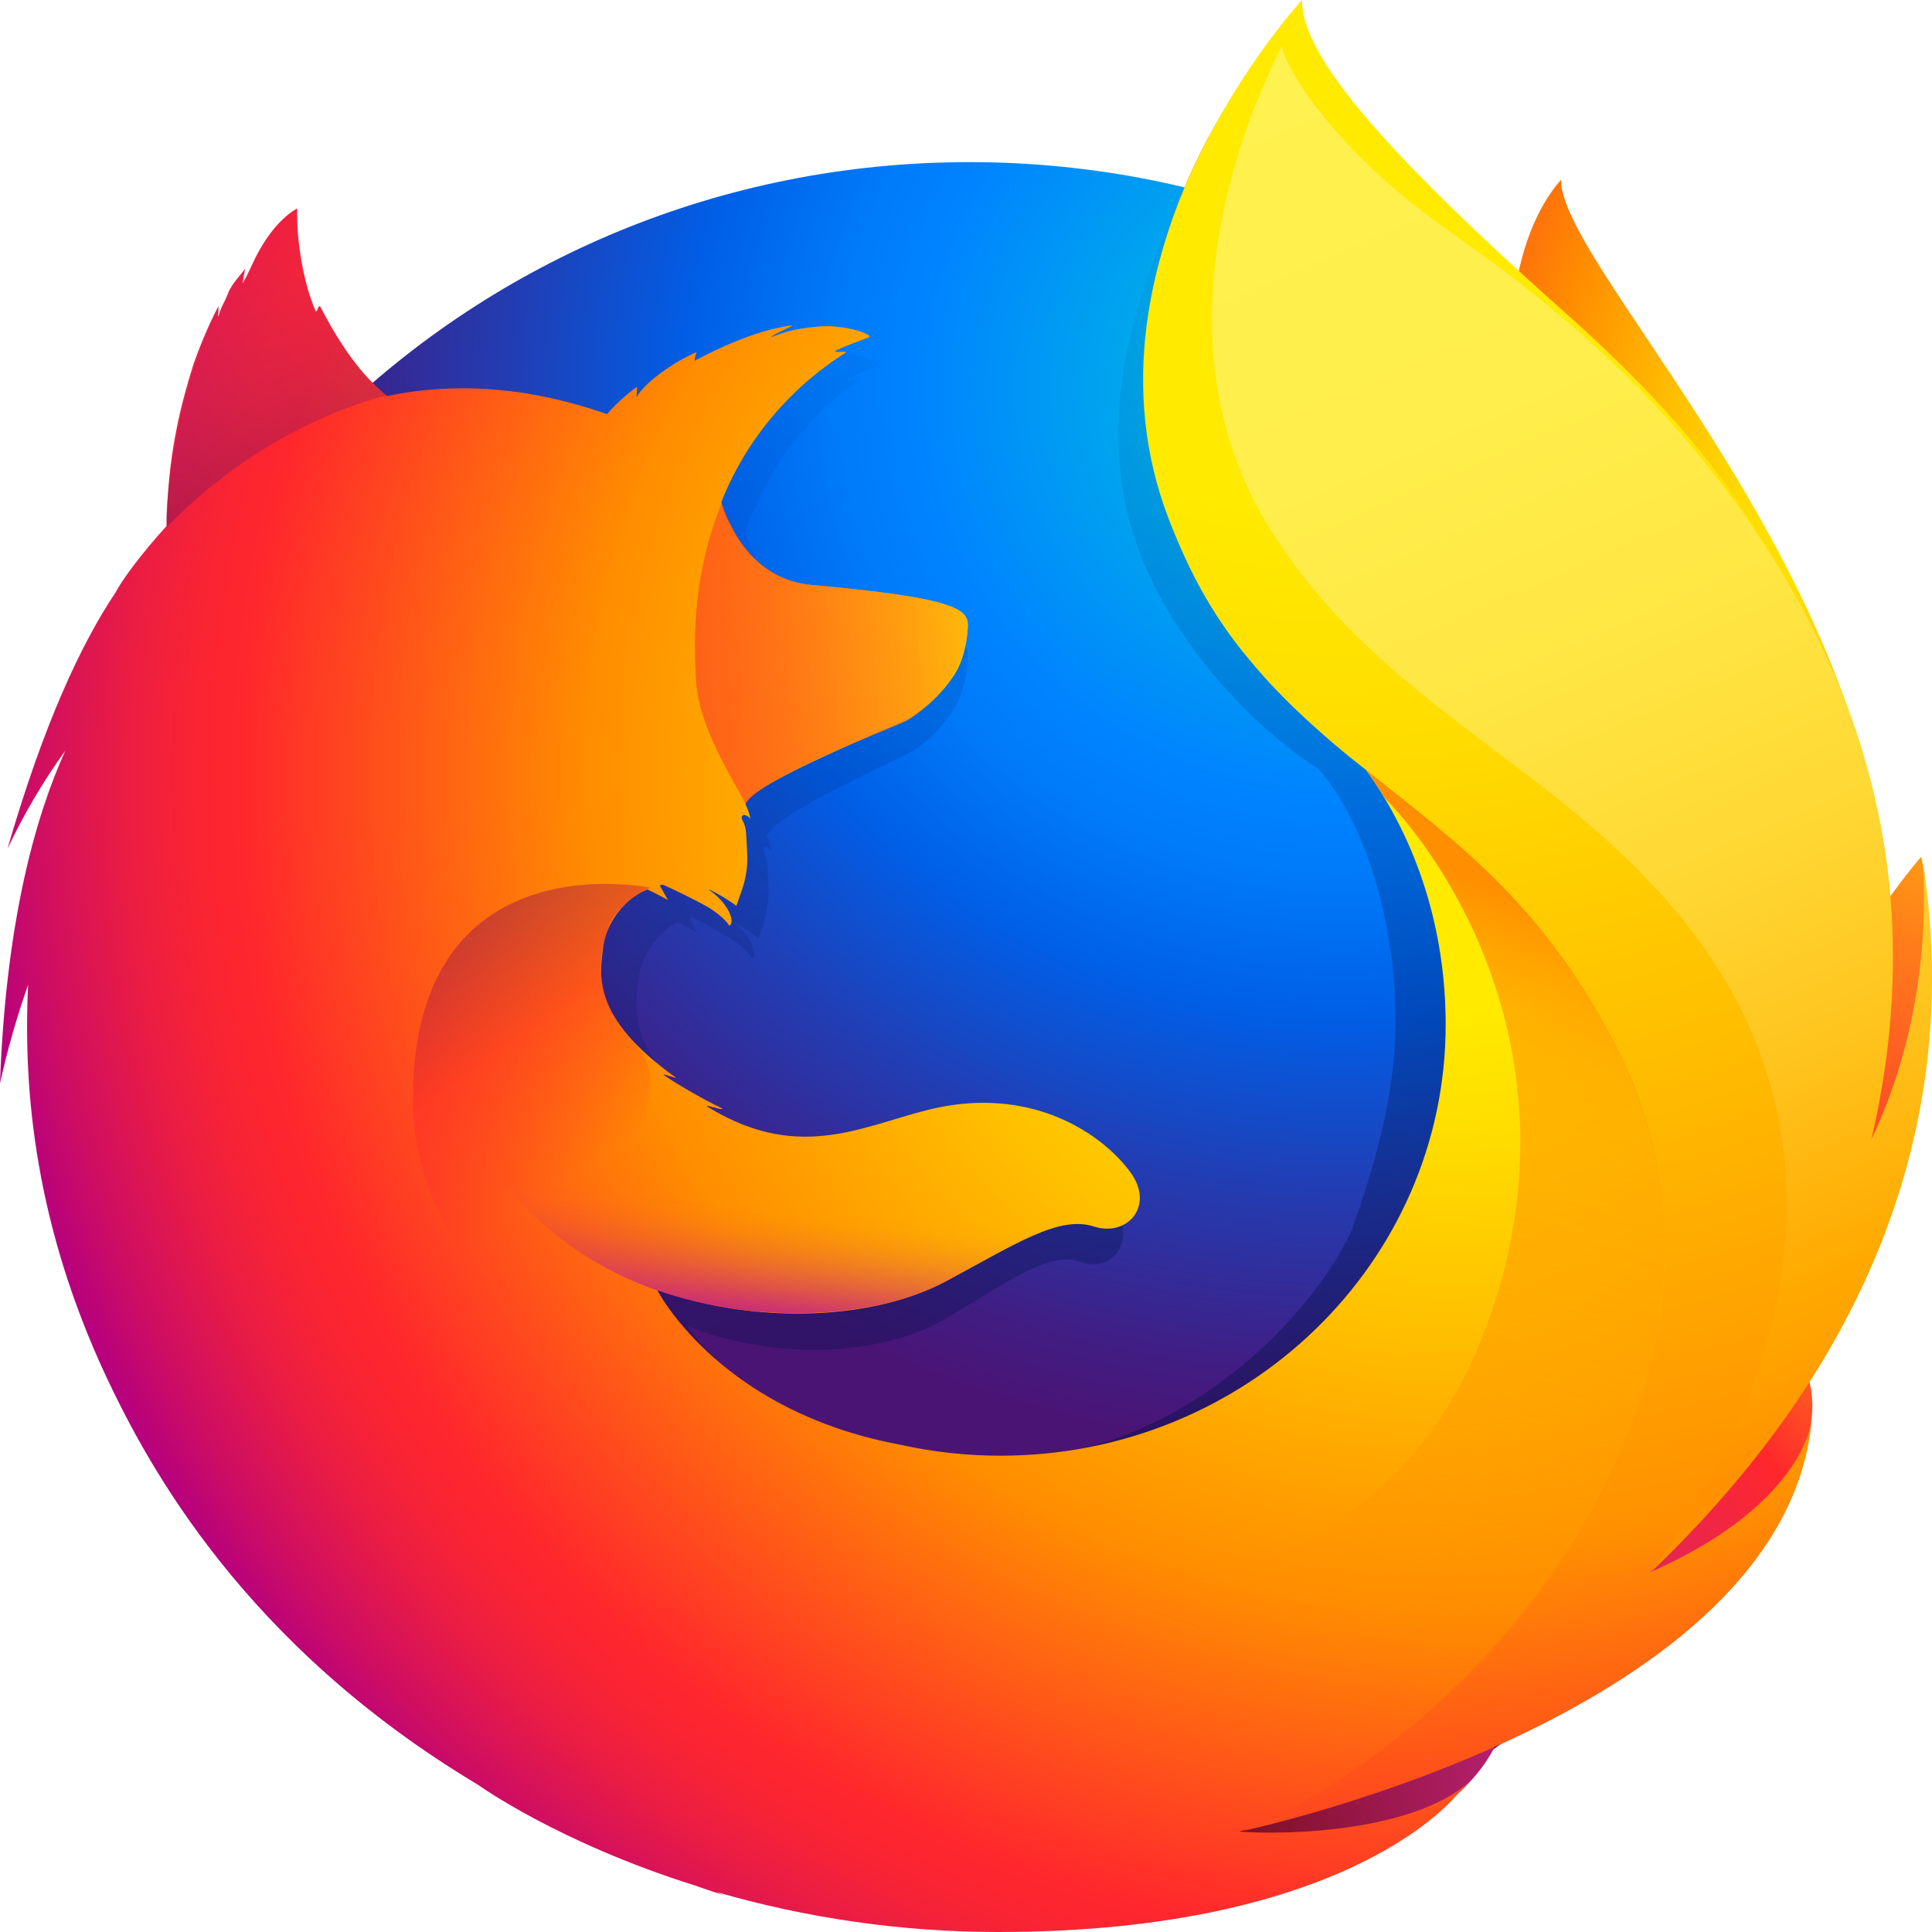
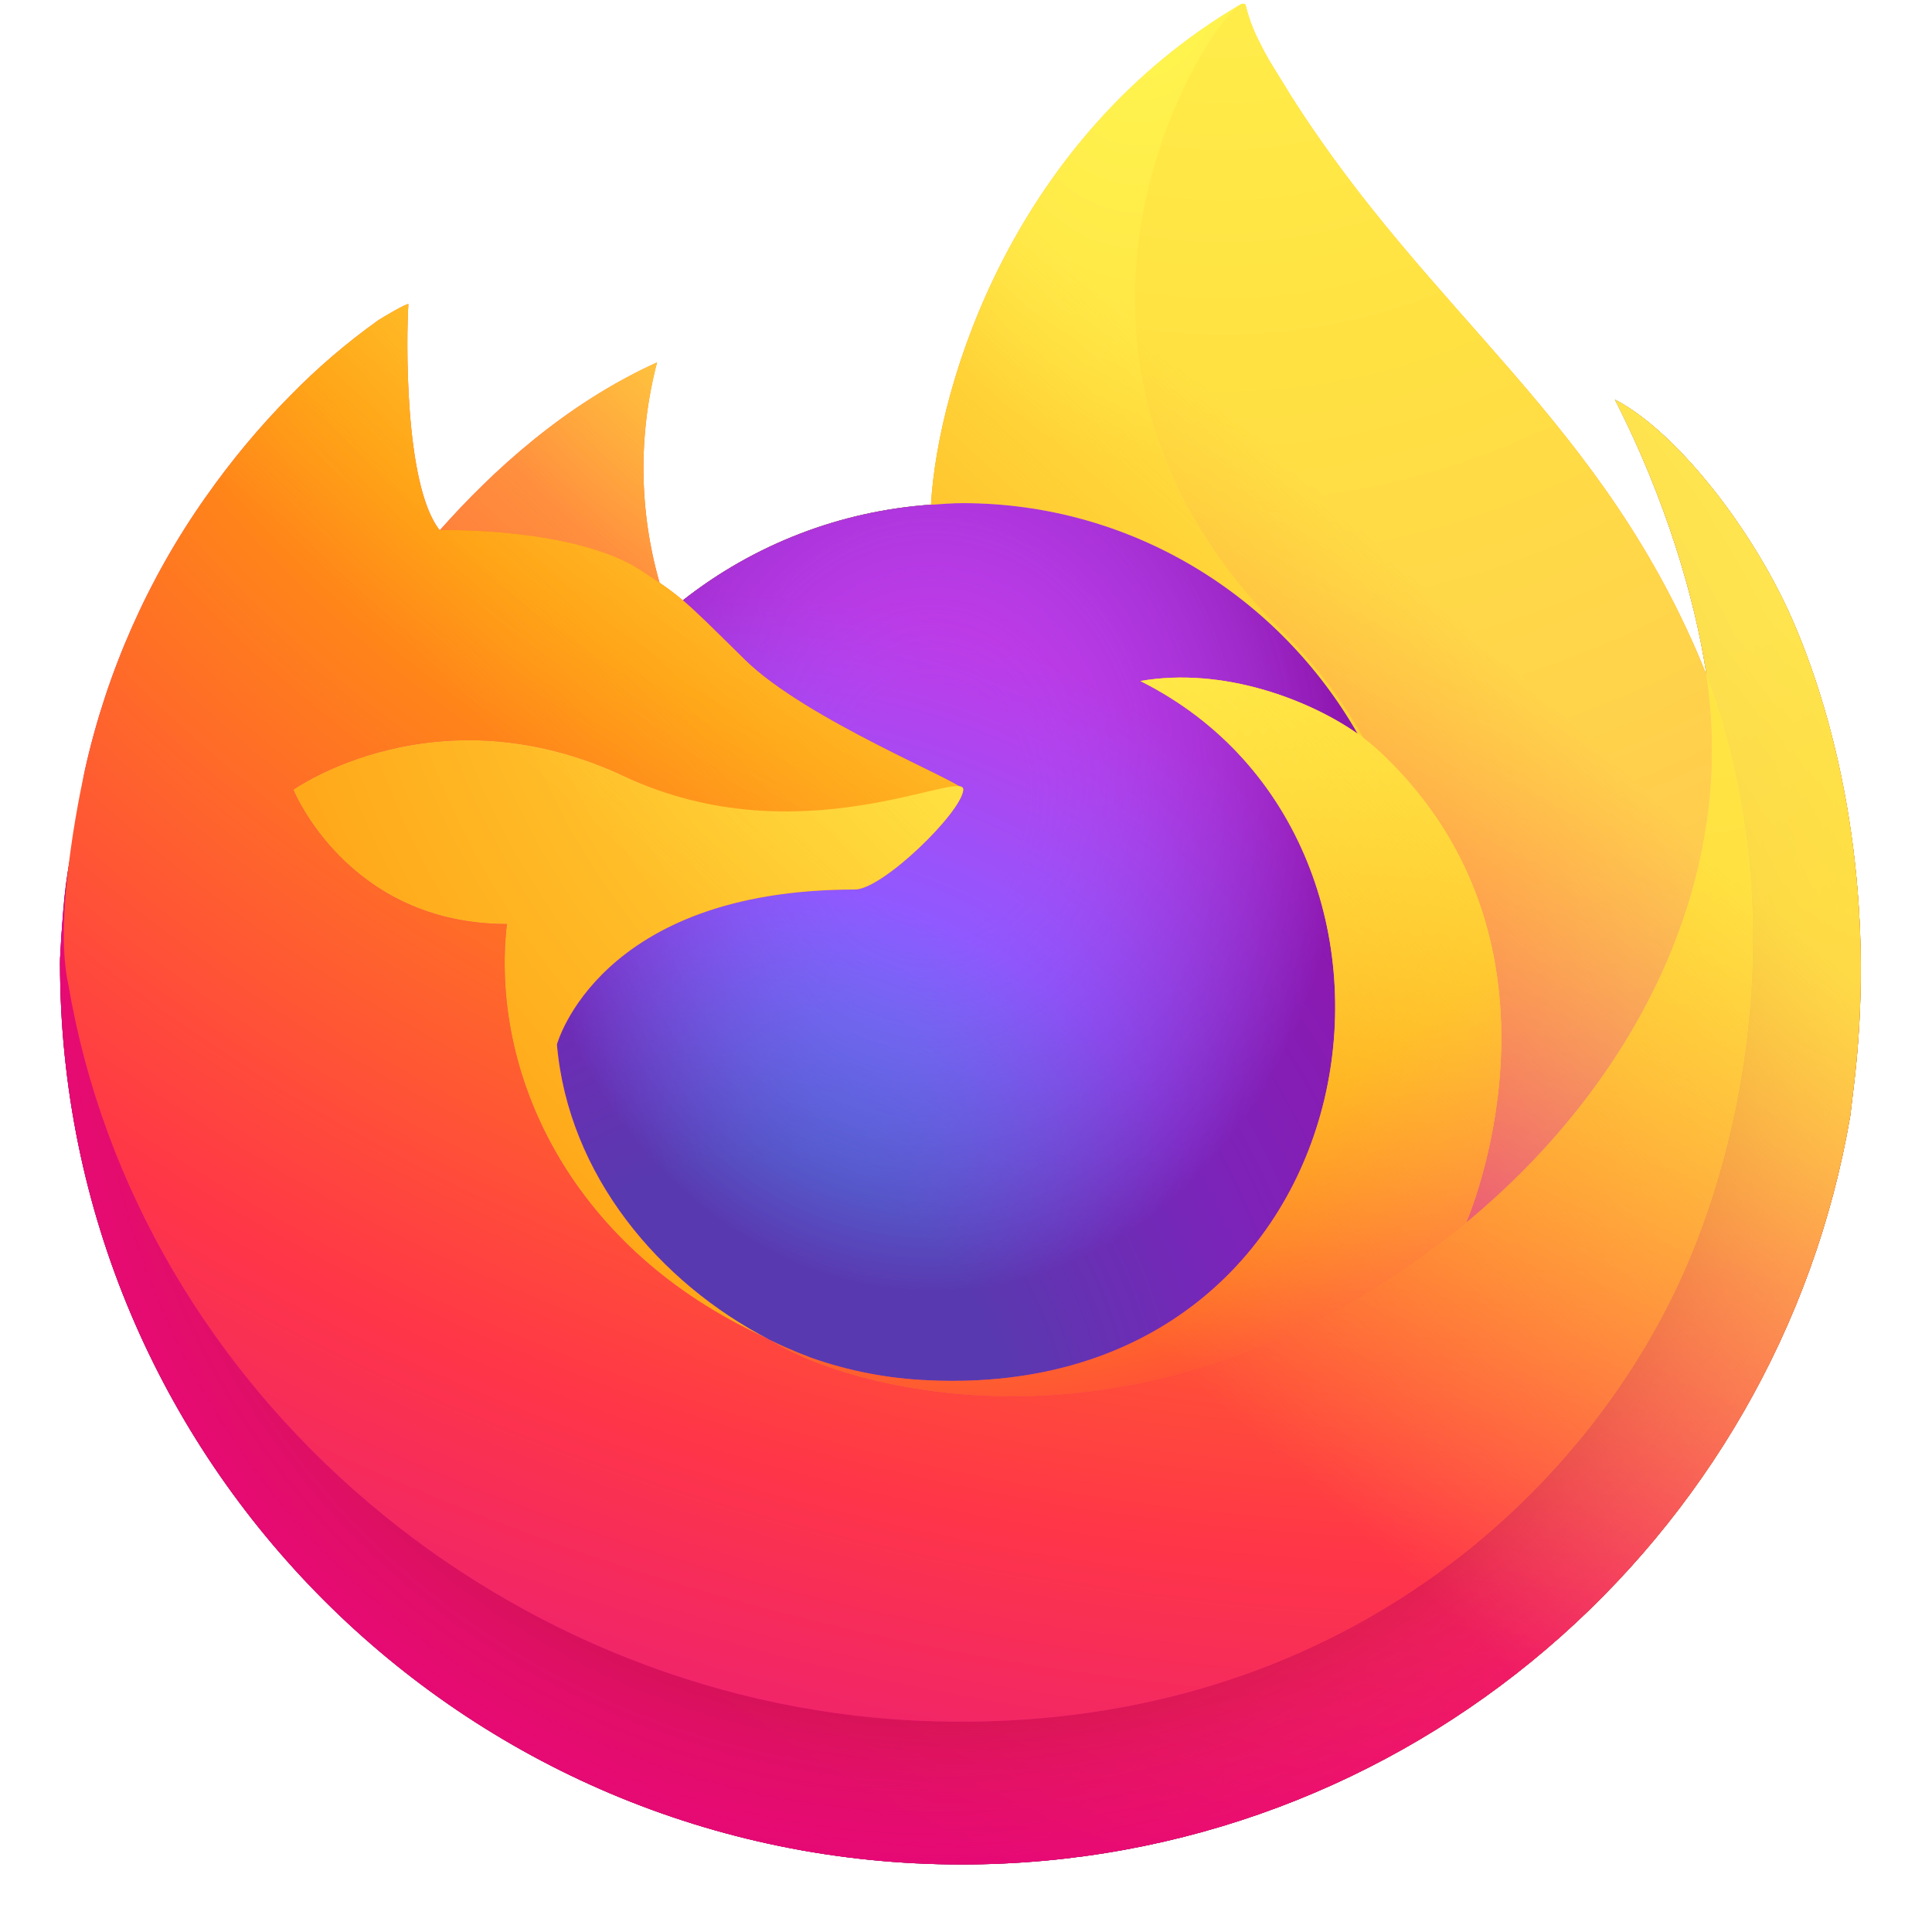
- <svg xmlns="http://www.w3.org/2000/svg" width="36" height="36" viewBox="0 0 36 36" fill="none">
-   <path d="M29.087 3.35C28.183 4.37 27.761 6.666 28.678 8.993C29.595 11.321 31 10.815 31.877 13.189C33.033 16.32 32.495 20.527 32.495 20.527C32.495 20.527 33.885 24.427 34.853 20.285C36.998 12.503 29.087 5.266 29.087 3.35Z" fill="url(#paint0_radial)" />
-   <path d="M18.053 35.657C27.313 35.657 34.815 28.35 34.815 19.339C34.815 10.329 27.313 3.021 18.062 3.021C8.81 3.021 1.309 10.329 1.309 19.339C1.291 28.359 8.801 35.657 18.053 35.657Z" fill="url(#paint1_radial)" />
-   <path d="M30.612 29.401C30.25 29.649 29.869 29.871 29.474 30.067C29.998 29.324 30.48 28.555 30.921 27.763C31.278 27.38 31.605 27.008 31.872 26.605C32.002 26.407 32.148 26.163 32.303 25.88C33.244 24.237 34.282 21.579 34.311 18.848V18.842C34.312 18.775 34.312 18.707 34.312 18.64C34.316 17.955 34.244 17.271 34.096 16.601C34.103 16.653 34.11 16.705 34.117 16.757C34.108 16.717 34.101 16.677 34.092 16.636C34.106 16.711 34.117 16.782 34.129 16.855C34.322 18.436 34.185 19.979 33.499 21.116C33.489 21.132 33.477 21.148 33.467 21.164C33.822 19.436 33.941 17.528 33.545 15.617C33.545 15.617 33.387 14.689 32.21 11.87C31.532 10.247 30.328 8.917 29.264 7.947C28.332 6.83 27.485 6.08 27.018 5.604C26.043 4.609 25.635 3.863 25.467 3.377C25.321 3.306 23.46 1.555 23.313 1.488C22.5 2.708 19.946 6.525 21.161 10.091C21.712 11.707 23.104 13.384 24.562 14.325C24.626 14.396 25.429 15.241 25.811 17.148C26.206 19.118 25.998 20.655 25.187 22.928C24.232 24.922 21.785 26.893 19.495 27.095C14.598 27.526 12.806 24.713 12.806 24.713C14.556 25.391 16.49 25.249 17.666 24.546C18.852 23.836 19.569 23.309 20.152 23.516C20.726 23.723 21.182 23.123 20.772 22.501C20.456 22.028 20.003 21.656 19.47 21.431C18.936 21.206 18.347 21.138 17.774 21.236C16.587 21.423 15.5 22.334 13.945 21.451C13.844 21.395 13.747 21.333 13.653 21.266C13.55 21.201 13.986 21.366 13.884 21.291C13.582 21.132 13.046 20.785 12.907 20.661C12.884 20.641 13.142 20.741 13.119 20.721C11.665 19.56 11.846 18.777 11.892 18.285C11.929 17.892 12.193 17.388 12.638 17.183C12.853 17.297 12.987 17.384 12.987 17.384C12.987 17.384 12.895 17.202 12.846 17.107C12.863 17.099 12.88 17.101 12.897 17.094C13.073 17.177 13.462 17.391 13.667 17.521C13.934 17.704 14.02 17.866 14.02 17.866C14.02 17.866 14.09 17.829 14.038 17.67C14.019 17.604 13.938 17.397 13.673 17.188L13.69 17.189C13.848 17.277 13.998 17.378 14.138 17.491C14.213 17.228 14.347 16.954 14.317 16.463C14.299 16.118 14.308 16.029 14.245 15.896C14.189 15.781 14.276 15.736 14.374 15.855C14.357 15.762 14.329 15.671 14.29 15.585L14.291 15.576C14.413 15.165 16.869 14.095 17.047 13.97C17.341 13.769 17.587 13.51 17.77 13.21C17.906 12.999 18.009 12.703 18.034 12.254C18.047 11.931 17.892 11.715 15.409 11.463C14.73 11.399 14.332 10.922 14.106 10.482C14.064 10.387 14.022 10.301 13.98 10.216C13.94 10.115 13.908 10.012 13.883 9.907C14.289 8.778 14.971 7.823 15.974 7.101C16.029 7.053 15.756 7.113 15.81 7.065C15.874 7.009 16.29 6.846 16.369 6.81C16.465 6.766 15.958 6.557 15.51 6.608C15.055 6.658 14.958 6.711 14.715 6.811C14.816 6.713 15.137 6.586 15.061 6.586C14.57 6.659 13.96 6.936 13.438 7.25C13.437 7.195 13.447 7.141 13.469 7.09C13.226 7.19 12.629 7.595 12.455 7.937C12.462 7.871 12.466 7.806 12.465 7.74C12.279 7.889 12.112 8.059 11.966 8.245L11.957 8.253C10.547 7.702 9.305 7.667 8.255 7.914C8.025 7.69 7.913 7.854 7.39 6.74C7.354 6.673 7.417 6.807 7.39 6.74C7.304 6.525 7.442 7.028 7.39 6.74C6.511 7.413 5.354 8.174 4.798 8.712C4.792 8.733 5.446 8.533 4.798 8.712C4.572 8.775 4.587 8.905 4.552 10.084C4.544 10.173 4.552 10.274 4.544 10.354C4.1 10.902 3.798 11.365 3.684 11.605C3.11 12.563 2.478 14.056 1.866 16.418C2.136 15.778 2.462 15.161 2.84 14.574C2.33 15.828 1.838 17.797 1.74 20.828C1.863 20.203 2.021 19.584 2.213 18.975C2.093 21.49 2.54 24.001 3.525 26.331C3.877 27.166 4.46 28.433 5.451 29.821C8.568 32.998 12.964 34.976 17.831 34.976C22.913 34.976 27.476 32.822 30.612 29.401Z" fill="url(#paint2_linear)" />
-   <path d="M26.852 31.709C33.002 31.019 35.724 24.878 32.228 24.758C29.07 24.66 23.939 32.035 26.852 31.709Z" fill="url(#paint3_radial)" />
-   <path d="M32.671 23.503C36.902 21.117 35.799 15.964 35.799 15.964C35.799 15.964 34.166 17.802 33.057 20.732C31.961 23.633 30.127 24.944 32.671 23.503Z" fill="url(#paint4_radial)" />
-   <path d="M19.238 34.758C25.138 36.582 30.208 32.08 27.083 30.576C24.241 29.22 16.439 33.896 19.238 34.758Z" fill="url(#paint5_radial)" />
-   <path d="M33.111 25.692C33.254 25.495 33.448 24.867 33.62 24.586C34.661 22.957 34.669 21.659 34.669 21.629C35.298 18.584 35.241 17.341 34.854 15.042C34.542 13.191 33.18 10.539 32 9.261C30.784 7.946 31.641 8.374 30.463 7.413C29.431 6.305 28.431 5.207 27.886 4.766C23.949 1.577 24.038 0.899 24.113 0.784C24.101 0.797 24.082 0.817 24.058 0.844C24.011 0.664 23.978 0.512 23.978 0.512C23.978 0.512 21.826 2.598 21.373 6.073C21.077 8.342 21.954 10.708 23.223 12.22C23.884 13.003 24.631 13.714 25.451 14.341V14.341C26.41 15.675 26.938 17.322 26.938 19.093C26.938 23.529 23.224 27.125 18.644 27.125C18.019 27.125 17.397 27.058 16.788 26.923C14.627 26.524 13.379 25.468 12.757 24.75C12.4 24.34 12.248 24.04 12.248 24.04C14.185 24.712 16.326 24.571 17.628 23.875C18.94 23.17 19.734 22.647 20.378 22.853C21.013 23.058 21.519 22.463 21.065 21.846C20.621 21.23 19.464 20.347 17.747 20.591C16.433 20.777 15.23 21.68 13.509 20.805C13.398 20.75 13.29 20.688 13.186 20.622C13.072 20.557 13.555 20.72 13.442 20.647C13.107 20.489 12.514 20.144 12.361 20.022C12.335 20.002 12.62 20.101 12.595 20.081C10.985 18.93 11.186 18.153 11.237 17.665C11.277 17.275 11.57 16.776 12.062 16.573C12.3 16.686 12.448 16.772 12.448 16.772C12.448 16.772 12.347 16.592 12.292 16.497C12.311 16.49 12.329 16.491 12.349 16.484C12.543 16.566 12.975 16.778 13.201 16.908C13.497 17.089 13.591 17.25 13.591 17.25C13.591 17.25 13.669 17.213 13.611 17.055C13.59 16.99 13.501 16.785 13.208 16.577L13.226 16.579C13.4 16.665 13.566 16.765 13.722 16.878C13.805 16.617 13.953 16.345 13.921 15.859C13.901 15.516 13.91 15.428 13.841 15.296C13.778 15.182 13.875 15.138 13.983 15.256C13.965 15.163 13.934 15.072 13.891 14.987L13.892 14.978C14.027 14.571 16.744 13.51 16.942 13.386C17.261 13.193 17.533 12.935 17.742 12.632C17.893 12.423 18.006 12.129 18.034 11.684C18.044 11.484 17.98 11.325 17.26 11.173C16.828 11.082 16.16 10.994 15.129 10.9C14.378 10.836 13.937 10.363 13.686 9.927C13.64 9.833 13.594 9.747 13.547 9.663C13.503 9.564 13.467 9.461 13.44 9.357C13.89 8.216 14.7 7.242 15.754 6.574C15.815 6.526 15.513 6.586 15.573 6.538C15.644 6.483 16.104 6.321 16.191 6.285C16.297 6.242 15.736 6.035 15.241 6.085C14.737 6.135 14.63 6.187 14.36 6.286C14.472 6.189 14.827 6.063 14.744 6.064C14.2 6.136 13.524 6.41 12.947 6.721C12.946 6.667 12.957 6.613 12.982 6.563C12.712 6.663 12.051 7.064 11.859 7.403C11.867 7.338 11.871 7.273 11.87 7.207C11.667 7.354 11.482 7.522 11.319 7.708L11.309 7.716C9.747 7.17 8.373 7.135 7.211 7.38C6.956 7.158 6.547 6.823 5.969 5.719C5.929 5.652 5.908 5.856 5.878 5.791C5.653 5.285 5.517 4.457 5.539 3.886C5.539 3.886 5.074 4.092 4.689 4.95C4.618 5.104 4.572 5.189 4.526 5.274C4.505 5.299 4.574 4.992 4.563 5.009C4.496 5.119 4.323 5.272 4.247 5.471C4.195 5.618 4.121 5.7 4.075 5.884L4.064 5.9C4.06 5.846 4.077 5.678 4.065 5.712C3.884 6.066 3.729 6.43 3.6 6.804C3.393 7.464 3.151 8.363 3.113 9.532C3.104 9.621 3.112 9.72 3.104 9.8C2.613 10.343 2.278 10.803 2.152 11.041C1.517 11.991 0.818 13.472 0.14 15.814C0.442 15.175 0.802 14.562 1.218 13.986C0.654 15.229 0.109 17.181 0 20.188C0.137 19.566 0.312 18.952 0.524 18.35C0.426 20.355 0.667 22.84 1.976 25.645C2.752 27.294 4.54 30.644 8.909 33.258L8.909 33.258C8.909 33.258 10.395 34.33 12.95 35.134C13.139 35.2 13.33 35.265 13.525 35.329C13.464 35.305 13.405 35.28 13.347 35.254C15.048 35.747 16.813 35.999 18.588 36C25.203 36.005 27.154 33.432 27.154 33.432C27.154 33.432 27.148 33.437 27.135 33.446C27.228 33.36 27.318 33.272 27.405 33.18C26.361 34.135 23.979 34.198 23.089 34.129C24.608 33.697 25.607 33.332 27.551 32.61C27.779 32.529 28.011 32.435 28.249 32.331C28.275 32.32 28.301 32.308 28.326 32.297C28.374 32.275 28.42 32.255 28.468 32.233C29.415 31.8 30.306 31.26 31.121 30.623C33.073 29.113 33.498 27.64 33.72 26.669C33.689 26.762 33.593 26.979 33.525 27.119C33.022 28.161 31.907 28.801 30.696 29.349C31.273 28.617 31.807 27.854 32.297 27.065C32.692 26.685 32.816 26.091 33.111 25.692Z" fill="url(#paint6_radial)" />
-   <path d="M30.735 29.304C31.53 28.454 32.245 27.481 32.787 26.379C34.18 23.54 36.334 18.821 34.638 13.892C33.297 9.996 31.456 7.866 29.118 5.785C25.321 2.406 24.261 0.897 24.261 0C24.261 0 19.877 4.734 21.778 9.672C23.679 14.611 27.573 14.429 30.149 19.582C33.18 25.646 27.697 32.264 23.162 34.116C23.439 34.056 33.243 31.907 33.758 26.474C33.746 26.573 33.525 28.076 30.735 29.304Z" fill="url(#paint7_radial)" />
-   <path d="M18.034 11.684C18.049 11.364 17.877 11.148 15.139 10.899C14.012 10.798 13.581 9.789 13.449 9.365C13.048 10.373 12.883 11.431 12.972 12.711C13.033 13.55 13.614 14.45 13.892 14.979C13.892 14.979 13.954 14.901 13.982 14.872C14.506 14.344 16.699 13.54 16.905 13.425C17.132 13.286 17.996 12.675 18.034 11.684Z" fill="url(#paint8_linear)" />
-   <path d="M5.979 5.724C5.939 5.658 5.918 5.862 5.888 5.796C5.663 5.291 5.526 4.472 5.559 3.893C5.559 3.893 5.093 4.098 4.709 4.956C4.637 5.11 4.591 5.195 4.545 5.28C4.524 5.305 4.593 4.999 4.582 5.015C4.515 5.125 4.342 5.279 4.267 5.468C4.205 5.623 4.141 5.707 4.093 5.899C4.078 5.951 4.108 5.668 4.095 5.702C3.199 7.379 3.029 9.914 3.123 9.806C5.029 7.834 7.213 7.367 7.213 7.367C6.981 7.201 6.476 6.722 5.979 5.724H5.979Z" fill="url(#paint9_linear)" />
-   <path d="M13.21 26.345C10.577 25.256 7.584 23.72 7.697 20.23C7.851 15.634 12.121 16.543 12.121 16.543C11.96 16.581 11.529 16.878 11.376 17.195C11.215 17.591 10.92 18.485 11.812 19.423C13.213 20.893 8.935 22.912 15.538 26.724C15.704 26.812 13.99 26.672 13.21 26.345H13.21Z" fill="url(#paint10_linear)" />
-   <path d="M12.275 24.055C14.142 24.684 16.317 24.574 17.619 23.877C18.491 23.407 19.609 22.654 20.297 22.84C19.702 22.612 19.25 22.505 18.708 22.479C18.615 22.479 18.504 22.477 18.404 22.467C18.205 22.467 18.006 22.477 17.809 22.499C17.473 22.529 17.1 22.734 16.761 22.701C16.743 22.7 17.09 22.563 17.062 22.57C16.882 22.606 16.687 22.614 16.481 22.638C16.35 22.652 16.238 22.668 16.108 22.674C12.219 22.993 8.933 20.632 8.933 20.632C8.653 21.544 10.185 23.35 12.275 24.055H12.275Z" fill="url(#paint11_linear)" />
-   <path d="M30.728 29.328C34.661 25.587 36.651 21.039 35.81 15.938C35.81 15.938 36.146 18.553 34.871 21.229C35.483 18.617 35.555 15.371 33.928 12.01C31.757 7.523 28.187 5.162 26.824 4.178C24.758 2.685 23.902 1.166 23.887 0.852C23.27 2.077 21.403 6.274 23.686 9.889C25.825 13.275 29.194 14.281 31.553 17.387C35.898 23.11 30.728 29.328 30.728 29.328Z" fill="url(#paint12_linear)" />
-   <path d="M30.164 19.593C28.79 16.842 27.074 15.642 25.451 14.342C25.64 14.598 25.686 14.688 25.791 14.854C27.219 16.329 29.326 19.927 27.796 24.443C24.918 32.944 13.404 28.941 12.197 27.817C12.685 32.737 21.186 35.091 26.72 31.901C29.869 29.012 32.417 24.102 30.164 19.593Z" fill="url(#paint13_linear)" />
-   <defs>
-     <radialGradient id="paint0_radial" cx="0" cy="0" r="1" gradientUnits="userSpaceOnUse" gradientTransform="translate(34.2941 9.00725) rotate(2.47537) scale(12.9855 18.4944)">
-       <stop offset="0.045" stop-color="#FFEA00" />
-       <stop offset="0.12" stop-color="#FFDE00" />
-       <stop offset="0.254" stop-color="#FFBF00" />
-       <stop offset="0.429" stop-color="#FF8E00" />
-       <stop offset="0.769" stop-color="#FF272D" />
-       <stop offset="0.872" stop-color="#E0255A" />
-       <stop offset="0.953" stop-color="#CC2477" />
-       <stop offset="1" stop-color="#C42482" />
-     </radialGradient>
-     <radialGradient id="paint1_radial" cx="0" cy="0" r="1" gradientUnits="userSpaceOnUse" gradientTransform="translate(25.0402 7.06588) scale(36.6 35.4606)">
-       <stop stop-color="#00CCDA" />
-       <stop offset="0.22" stop-color="#0083FF" />
-       <stop offset="0.261" stop-color="#007AF9" />
-       <stop offset="0.33" stop-color="#0060E8" />
-       <stop offset="0.333" stop-color="#005FE7" />
-       <stop offset="0.438" stop-color="#2639AD" />
-       <stop offset="0.522" stop-color="#401E84" />
-       <stop offset="0.566" stop-color="#4A1475" />
-     </radialGradient>
-     <linearGradient id="paint2_linear" x1="20.416" y1="26.678" x2="13.595" y2="3.646" gradientUnits="userSpaceOnUse">
-       <stop stop-color="#000F43" stop-opacity="0.4" />
-       <stop offset="0.485" stop-color="#001962" stop-opacity="0.173" />
-       <stop offset="1" stop-color="#002079" stop-opacity="0" />
-     </linearGradient>
-     <radialGradient id="paint3_radial" cx="0" cy="0" r="1" gradientUnits="userSpaceOnUse" gradientTransform="translate(37.4857 23.2483) rotate(5.58355) scale(12.3435 11.9666)">
-       <stop offset="0.003" stop-color="#FFEA00" />
-       <stop offset="0.497" stop-color="#FF272D" />
-       <stop offset="1" stop-color="#C42482" />
-     </radialGradient>
-     <radialGradient id="paint4_radial" cx="0" cy="0" r="1" gradientUnits="userSpaceOnUse" gradientTransform="translate(37.5629 11.7265) rotate(5.58355) scale(20.6126 19.9832)">
-       <stop offset="0.003" stop-color="#FFE900" />
-       <stop offset="0.157" stop-color="#FFAF0E" />
-       <stop offset="0.316" stop-color="#FF7A1B" />
-       <stop offset="0.472" stop-color="#FF4E26" />
-       <stop offset="0.621" stop-color="#FF2C2E" />
-       <stop offset="0.762" stop-color="#FF1434" />
-       <stop offset="0.892" stop-color="#FF0538" />
-       <stop offset="1" stop-color="#FF0039" />
-     </radialGradient>
-     <radialGradient id="paint5_radial" cx="0" cy="0" r="1" gradientUnits="userSpaceOnUse" gradientTransform="translate(38.546 30.435) rotate(5.58355) scale(18.9143 18.3368)">
-       <stop offset="0.003" stop-color="#FF272D" />
-       <stop offset="0.497" stop-color="#C42482" />
-       <stop offset="0.986" stop-color="#620700" />
-     </radialGradient>
-     <radialGradient id="paint6_radial" cx="0" cy="0" r="1" gradientUnits="userSpaceOnUse" gradientTransform="translate(27.0062 14.4161) scale(29.5359 28.6163)">
-       <stop offset="0.156" stop-color="#FFEA00" />
-       <stop offset="0.231" stop-color="#FFDE00" />
-       <stop offset="0.365" stop-color="#FFBF00" />
-       <stop offset="0.541" stop-color="#FF8E00" />
-       <stop offset="0.763" stop-color="#FF272D" />
-       <stop offset="0.796" stop-color="#F92433" />
-       <stop offset="0.841" stop-color="#E91C45" />
-       <stop offset="0.893" stop-color="#CF0E62" />
-       <stop offset="0.935" stop-color="#B5007F" />
-     </radialGradient>
-     <radialGradient id="paint7_radial" cx="0" cy="0" r="1" gradientUnits="userSpaceOnUse" gradientTransform="translate(24.784 0.0471578) scale(34.8766 33.7908)">
-       <stop offset="0.279" stop-color="#FFEA00" />
-       <stop offset="0.402" stop-color="#FFDD00" />
-       <stop offset="0.63" stop-color="#FFBA00" />
-       <stop offset="0.856" stop-color="#FF9100" />
-       <stop offset="0.933" stop-color="#FF6711" />
-       <stop offset="0.994" stop-color="#FF4A1D" />
-     </radialGradient>
-     <linearGradient id="paint8_linear" x1="6.763" y1="12.983" x2="20.17" y2="10.906" gradientUnits="userSpaceOnUse">
-       <stop stop-color="#C42482" stop-opacity="0.5" />
-       <stop offset="0.474" stop-color="#FF272D" stop-opacity="0.5" />
-       <stop offset="0.486" stop-color="#FF2C2C" stop-opacity="0.513" />
-       <stop offset="0.675" stop-color="#FF7A1A" stop-opacity="0.72" />
-       <stop offset="0.829" stop-color="#FFB20D" stop-opacity="0.871" />
-       <stop offset="0.942" stop-color="#FFD605" stop-opacity="0.964" />
-       <stop offset="1" stop-color="#FFE302" />
-     </linearGradient>
-     <linearGradient id="paint9_linear" x1="5.424" y1="9.507" x2="3.989" y2="4.194" gradientUnits="userSpaceOnUse">
-       <stop stop-color="#891551" stop-opacity="0.6" />
-       <stop offset="1" stop-color="#C42482" stop-opacity="0" />
-     </linearGradient>
-     <linearGradient id="paint10_linear" x1="8.326" y1="17.157" x2="11.328" y2="21.483" gradientUnits="userSpaceOnUse">
-       <stop offset="0.005" stop-color="#891551" stop-opacity="0.5" />
-       <stop offset="0.484" stop-color="#FF272D" stop-opacity="0.5" />
-       <stop offset="1" stop-color="#FF272D" stop-opacity="0" />
-     </linearGradient>
-     <linearGradient id="paint11_linear" x1="14.315" y1="24.572" x2="14.582" y2="21.848" gradientUnits="userSpaceOnUse">
-       <stop stop-color="#C42482" />
-       <stop offset="0.083" stop-color="#C42482" stop-opacity="0.81" />
-       <stop offset="0.206" stop-color="#C42482" stop-opacity="0.565" />
-       <stop offset="0.328" stop-color="#C42482" stop-opacity="0.362" />
-       <stop offset="0.447" stop-color="#C42482" stop-opacity="0.204" />
-       <stop offset="0.562" stop-color="#C42482" stop-opacity="0.091" />
-       <stop offset="0.673" stop-color="#C42482" stop-opacity="0.023" />
-       <stop offset="0.773" stop-color="#C42482" stop-opacity="0" />
-     </linearGradient>
-     <linearGradient id="paint12_linear" x1="23.432" y1="1.321" x2="34.378" y2="26.585" gradientUnits="userSpaceOnUse">
-       <stop stop-color="#FFF14F" />
-       <stop offset="0.268" stop-color="#FFEE4C" />
-       <stop offset="0.452" stop-color="#FFE643" />
-       <stop offset="0.612" stop-color="#FFD834" />
-       <stop offset="0.757" stop-color="#FFC41E" />
-       <stop offset="0.892" stop-color="#FFAB02" />
-       <stop offset="0.902" stop-color="#FFA900" />
-       <stop offset="0.949" stop-color="#FFA000" />
-       <stop offset="1" stop-color="#FF9100" />
-     </linearGradient>
-     <linearGradient id="paint13_linear" x1="25.711" y1="15.703" x2="20.54" y2="30.032" gradientUnits="userSpaceOnUse">
-       <stop stop-color="#FF8E00" />
-       <stop offset="0.04" stop-color="#FF8E00" stop-opacity="0.858" />
-       <stop offset="0.084" stop-color="#FF8E00" stop-opacity="0.729" />
-       <stop offset="0.13" stop-color="#FF8E00" stop-opacity="0.628" />
-       <stop offset="0.178" stop-color="#FF8E00" stop-opacity="0.557" />
-       <stop offset="0.227" stop-color="#FF8E00" stop-opacity="0.514" />
-       <stop offset="0.282" stop-color="#FF8E00" stop-opacity="0.5" />
-       <stop offset="0.389" stop-color="#FF8E00" stop-opacity="0.478" />
-       <stop offset="0.524" stop-color="#FF8E00" stop-opacity="0.416" />
-       <stop offset="0.676" stop-color="#FF8E00" stop-opacity="0.314" />
-       <stop offset="0.838" stop-color="#FF8E00" stop-opacity="0.172" />
-       <stop offset="1" stop-color="#FF8E00" stop-opacity="0" />
-     </linearGradient>
-   </defs>
+ <svg xmlns="http://www.w3.org/2000/svg" xmlns:xlink="http://www.w3.org/1999/xlink" viewBox="0 0 51500 51500">
+   <radialGradient id="b" cx="87.4%" cy="-12.9%" r="128%" gradientTransform="matrix(.8 0 0 1 .18 .13)">
+     <stop offset=".13" stop-color="#ffbd4f" />
+     <stop offset=".28" stop-color="#ff980e" />
+     <stop offset=".47" stop-color="#ff3750" />
+     <stop offset=".78" stop-color="#eb0878" />
+     <stop offset=".86" stop-color="#e50080" />
+   </radialGradient>
+   <radialGradient id="d" cx="49%" cy="40%" r="128%" gradientTransform="matrix(.82 0 0 1 .09 0)">
+     <stop offset=".3" stop-color="#960e18" />
+     <stop offset=".35" stop-color="#b11927" stop-opacity=".74" />
+     <stop offset=".43" stop-color="#db293d" stop-opacity=".34" />
+     <stop offset=".5" stop-color="#f5334b" stop-opacity=".1" />
+     <stop offset=".53" stop-color="#ff3750" stop-opacity="0" />
+   </radialGradient>
+   <radialGradient id="e" cx="48%" cy="-12%" r="140%">
+     <stop offset=".13" stop-color="#fff44f" />
+     <stop offset=".53" stop-color="#ff980e" />
+   </radialGradient>
+   <radialGradient id="f" cx="22.76%" cy="110.11%" r="100%">
+     <stop offset=".35" stop-color="#3a8ee6" />
+     <stop offset=".67" stop-color="#9059ff" />
+     <stop offset="1" stop-color="#c139e6" />
+   </radialGradient>
+   <radialGradient id="h" cx="52%" cy="33%" r="59%" gradientTransform="scale(.9 1)">
+     <stop offset=".21" stop-color="#9059ff" stop-opacity="0" />
+     <stop offset=".97" stop-color="#6e008b" stop-opacity=".6" />
+   </radialGradient>
+   <radialGradient id="i" cx="210%" cy="-100%" r="290%">
+     <stop offset=".1" stop-color="#ffe226" />
+     <stop offset=".79" stop-color="#ff7139" />
+   </radialGradient>
+   <radialGradient id="j" cx="84%" cy="-41%" r="180%">
+     <stop offset=".11" stop-color="#fff44f" />
+     <stop offset=".46" stop-color="#ff980e" />
+     <stop offset=".72" stop-color="#ff3647" />
+     <stop offset=".9" stop-color="#e31587" />
+   </radialGradient>
+   <radialGradient id="k" cx="16.1%" cy="-18.6%" r="348.8%" gradientTransform="matrix(.10453 .46743 -.99452 .04913 -.05 -.26)">
+     <stop offset="0" stop-color="#fff44f" />
+     <stop offset=".3" stop-color="#ff980e" />
+     <stop offset=".57" stop-color="#ff3647" />
+     <stop offset=".74" stop-color="#e31587" />
+   </radialGradient>
+   <radialGradient id="l" cx="18.9%" cy="-42.5%" r="238.4%">
+     <stop offset=".14" stop-color="#fff44f" />
+     <stop offset=".48" stop-color="#ff980e" />
+     <stop offset=".66" stop-color="#ff3647" />
+     <stop offset=".9" stop-color="#e31587" />
+   </radialGradient>
+   <radialGradient id="m" cx="159.3%" cy="-44.72%" r="313.1%">
+     <stop offset=".09" stop-color="#fff44f" />
+     <stop offset=".63" stop-color="#ff980e" />
+   </radialGradient>
+   <linearGradient id="a" x1="87.25%" x2="9.4%" y1="15.5%" y2="93.1%">
+     <stop offset=".05" stop-color="#fff44f" />
+     <stop offset=".37" stop-color="#ff980e" />
+     <stop offset=".53" stop-color="#ff3647" />
+     <stop offset=".7" stop-color="#e31587" />
+   </linearGradient>
+   <linearGradient id="n" x1="80%" x2="18%" y1="14%" y2="84%">
+     <stop offset=".17" stop-color="#fff44f" stop-opacity=".8" />
+     <stop offset=".6" stop-color="#fff44f" stop-opacity="0" />
+   </linearGradient>
+   <path id="c" d="M47870 16735c-1044-2512-3160-5224-4820-6082 1352 2650 2134 5310 2433 7294 0-6 2 5 4 22l4 26c2268 6147 1032 12398-748 16218-2754 5910-9420 11967-19857 11670-11276-318-21210-8683-23064-19643-338-1728 0-2605 170-4008-207 1080-286 1394-390 3315l-2 123c0 13270 10760 24030 24032 24030 11887 0 21756-8630 23690-19963l110-927c477-4120-53-8453-1560-12075z" />
+   <path id="g" d="M25677 21050c-40 598-2150 2660-2890 2660-6834 0-7943 4133-7943 4133 303 3480 2726 6348 5660 7865 134 70 270 130 405 193a13277 13277 0 00706 289 10674 10674 0 003127 603c11978 562 14300-14320 5655-18640 2213-385 4510 505 5794 1407-2100-3672-6025-6150-10530-6150-285 0-564 24-844 43a12025 12025 0 00-6614 2549c366 310 780 724 1650 1583 1630 1606 5813 3270 5822 3465z" />
+   <path fill="url(#a)" d="M47870 16735c-1044-2512-3160-5224-4820-6082 1352 2650 2134 5310 2433 7294l5 40c-2718-6773-7325-9505-11088-15452l-566-920a7372 7372 0 01-265-497 4370 4370 0 01-359-950 63 63 0 00-55-65 82 82 0 00-45 0l-12 7-17 10 10-14c-6037 3536-8085 10076-8274 13350a12025 12025 0 00-6614 2548 7136 7136 0 00-622-470 11134 11134 0 01-68-5873c-2468 1124-4390 2900-5785 4470h-10c-953-1206-886-5187-832-6018-10-52-710 363-802 425a17507 17507 0 00-2349 2012 21048 21048 0 00-2244 2692l-1 3v-3a20284 20284 0 00-3225 7280l-32 160a39700 39700 0 00-237 1500l-5 52a22907 22907 0 00-390 3316l-1 120c0 13270 10760 24030 24032 24030 11887 0 21756-8630 23690-19963l110-927c477-4120-53-8453-1560-12075zM20170 35545c113 53 220 112 334 164l16 10a12620 12620 0 01-350-174zm5506-14493zm19813-3060l-3-23 4 26z" />
+   <use fill="url(#b)" xlink:href="#c" />
+   <use fill="url(#d)" xlink:href="#c" />
+   <path fill="url(#e)" d="M36192 19560l150 110a13070 13070 0 00-2231-2911C26640 9290 32150 563 33080 120l10-13c-6037 3535-8085 10076-8273 13348 280-20 560-43 844-43 4505 0 8430 2477 10530 6150z" />
+   <use fill="url(#f)" xlink:href="#g" />
+   <use fill="url(#h)" xlink:href="#g" />
+   <path fill="url(#i)" d="M17083 15204a24404 24404 0 01498 330 11134 11134 0 01-67-5874c-2470 1125-4390 2900-5785 4470 115-3 3600-66 5354 1074z" />
+   <path fill="url(#j)" d="M1822 26240c1855 10960 11788 19325 23063 19644 10437 296 17104-5762 19858-11670 1780-3820 3016-10070 748-16218v-2l-4-24c-2-17-4-28-4-22l5 40c853 5566-1980 10958-6405 14604l-13 30c-8625 7023-16878 4237-18550 3097a14410 14410 0 01-350-174c-5028-2403-7105-6984-6660-10913-4245 0-5693-3580-5693-3580s3812-2718 8836-355c4653 2190 9023 355 9023 354-10-195-4192-1860-5822-3465-872-860-1285-1272-1652-1583a7136 7136 0 00-622-470 28293 28293 0 00-498-330c-1753-1140-5240-1076-5355-1073h-10c-953-1207-886-5188-832-6020-10-50-710 363-802 426a17507 17507 0 00-2349 2012 21048 21048 0 00-2244 2692l-1 3v-3a20284 20284 0 00-3225 7280c-10 52-865 3784-444 5720z" />
+   <path fill="url(#k)" d="M34110 16760a13070 13070 0 012231 2910l360 296c5450 5020 2594 12120 2380 12626 4426-3646 7258-9038 6405-14604-2716-6774-7323-9506-11086-15453l-566-920a7372 7372 0 01-265-497 4370 4370 0 01-359-950 63 63 0 00-55-65 82 82 0 00-45 0l-12 7-17 10c-930 443-6440 9170 1030 16640z" />
+   <path fill="url(#l)" d="M36702 19965a4743 4743 0 00-360-295l-150-110c-1283-900-3580-1792-5794-1407 8644 4322 6323 19203-5655 18640a10674 10674 0 01-3127-603 13451 13451 0 01-706-289 9064 9064 0 01-405-193l16 10c1670 1140 9924 3925 18550-3097l13-30c213-506 3068-7606-2380-12626z" />
+   <path fill="url(#m)" d="M14844 27844s1110-4133 7943-4133c740 0 2850-2062 2890-2660s-4370 1836-9023-354c-5024-2363-8836 354-8836 354s1448 3580 5693 3580c-445 3930 1632 8510 6660 10913 113 53 218 112 334 164-2935-1517-5358-4384-5660-7865z" />
+   <path fill="url(#n)" d="M47870 16735c-1044-2512-3160-5224-4820-6082 1352 2650 2134 5310 2433 7294l5 40c-2718-6773-7325-9505-11088-15452l-566-920a7372 7372 0 01-265-497 4370 4370 0 01-359-950 63 63 0 00-55-65 82 82 0 00-45 0l-12 7-17 10 10-14c-6037 3536-8085 10076-8274 13350 280-20 560-43 845-43 4505 0 8430 2477 10530 6148-1284-900-3580-1792-5795-1407 8644 4322 6323 19203-5655 18640a10674 10674 0 01-3127-603 13451 13451 0 01-706-289 9064 9064 0 01-405-193l17 10a14410 14410 0 01-350-174c112 53 218 112 333 164-2935-1517-5358-4384-5660-7865 0 0 1108-4133 7942-4133 740 0 2850-2062 2890-2660-10-195-4190-1860-5822-3465-870-860-1285-1272-1650-1583a7136 7136 0 00-623-470 11134 11134 0 01-67-5873c-2470 1124-4390 2900-5785 4470h-10c-953-1207-886-5187-832-6020-10-50-710 363-802 426a17507 17507 0 00-2349 2012 21048 21048 0 00-2243 2692l-1 3v-3a20284 20284 0 00-3225 7280l-32 160a39787 39787 0 00-277 1515c-2 18 2-17 0 0a27956 27956 0 00-355 3353l-3 122c0 13270 10760 24030 24032 24030 11887 0 21756-8630 23690-19963l110-927c477-4120-53-8453-1560-12075zm-2384 1234l4 26v-2l-4-24z" />
</svg>
